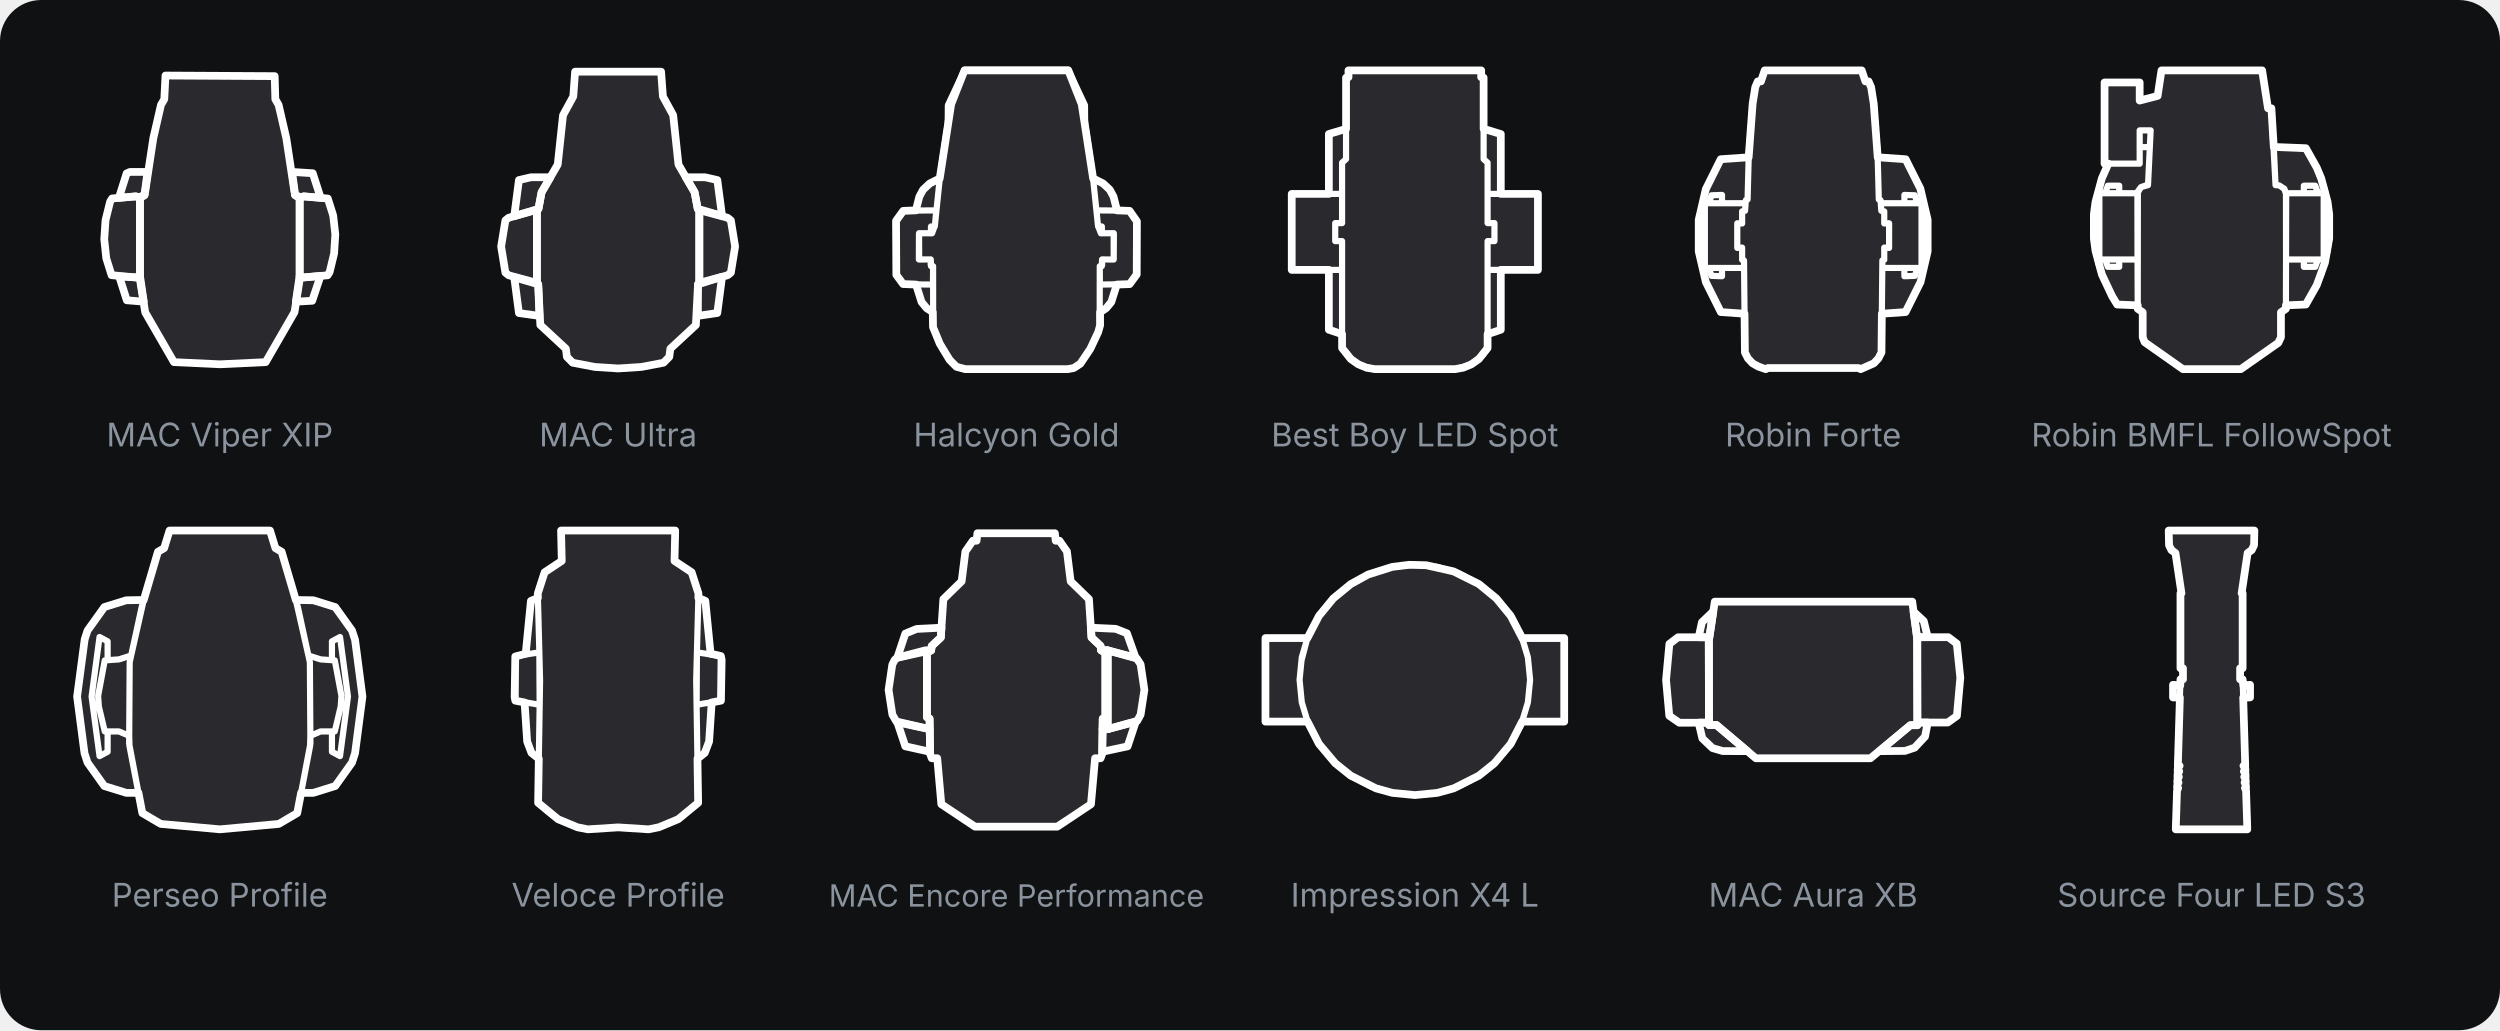
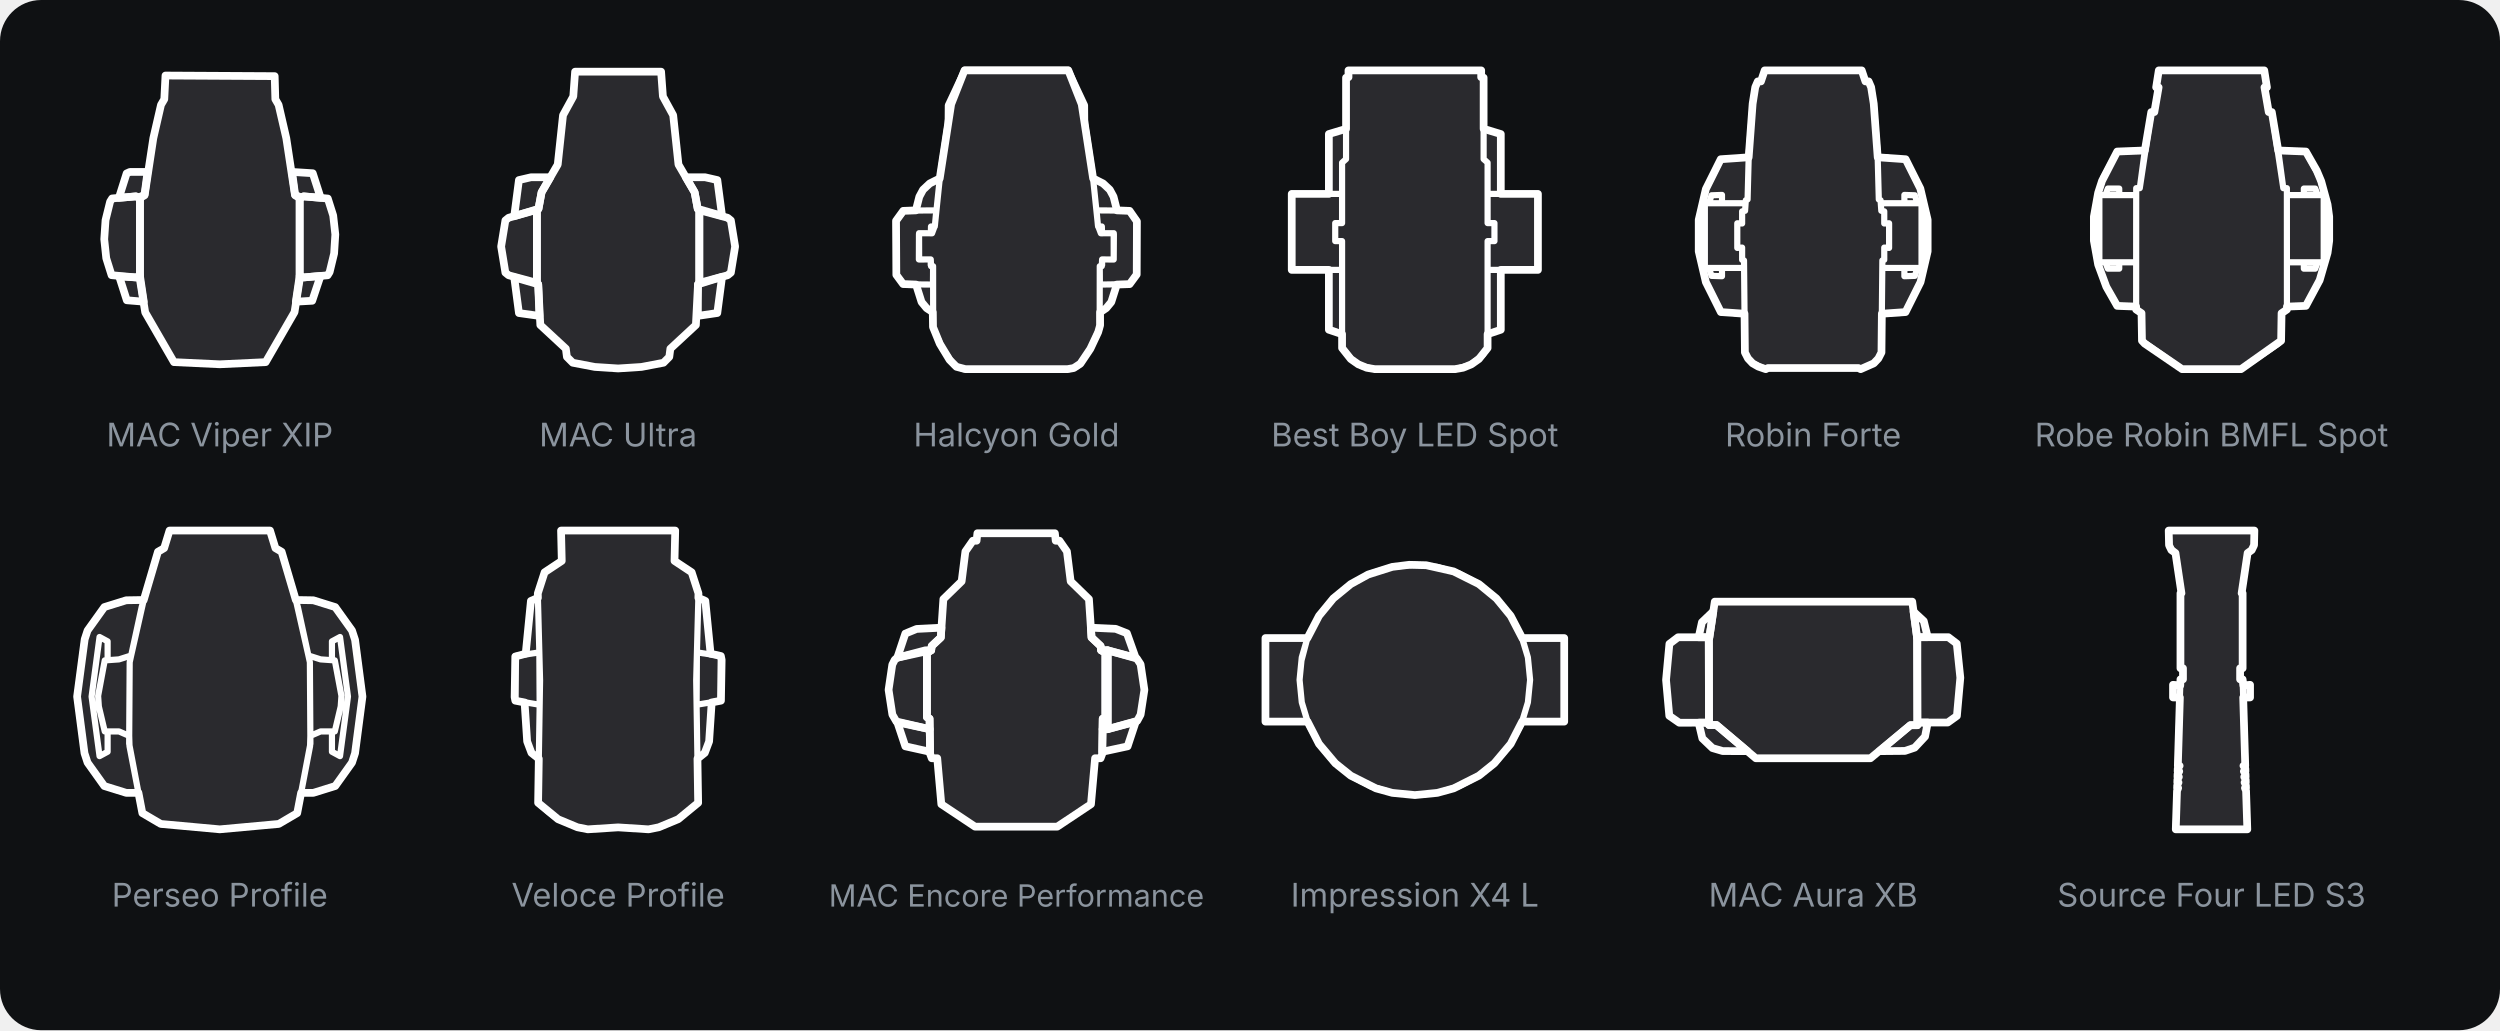
<svg xmlns="http://www.w3.org/2000/svg" width="728" height="300" viewBox="0 0 728 300">
  <rect width="728" height="300" rx="12" fill="#0f1113" />
  <g transform="translate(16 16) scale(1.5)">
    <g id="etc_symbol_base0">
      <g transform="translate(3.00 3.00) scale(0.05664)" fill="#2A2A2E" fill-rule="evenodd" stroke="none">
        <path d="M768.4 827.5 L772.7 792.7 L829.5 789.0 L857.3 704.4 L885.8 699.0 L905.0 619.5 L906.6 537.8 L885.2 442.2 L857.8 436.9 L832.5 354.4 L821.2 348.1 L759.8 348.0 L727.7 175.1 L713.6 118.1 L702.4 98.8 L700.2 19.7 L325.9 17.6 L321.8 98.8 L310.5 118.1 L296.5 175.1 L264.4 348.0 L193.3 352.5 L166.2 436.9 L140.4 439.9 L128.9 473.4 L118.2 529.7 L116.2 586.9 L122.9 643.8 L138.8 700.2 L166.7 704.4 L194.5 789.0 L251.5 792.7 L256.4 829.4 L354.9 999.9 L512.1 1007.3 L669.3 999.9 Z" />
      </g>
    </g>
    <g id="etc_symbol_outline">
      <g transform="translate(3.00 3.00) scale(0.05664)" fill="none" stroke="#FFFFFF" stroke-width="26.48" stroke-linejoin="round">
        <path d="M768.2 828.5 L785.8 717.3 L785.8 433.7 L769.4 425.8 L740.0 232.5 L713.6 118.1 L702.4 98.8 L700.2 19.7 L325.9 17.6 L321.8 98.8 L310.5 118.1 L284.2 232.5 L254.8 425.8 L238.4 433.7 L238.4 717.3 L256.4 829.4 L354.9 999.9 L512.1 1007.3 L669.3 999.9 Z" />
        <path d="M238.4 437.4 L224.4 431.8 L143.0 438.9 L136.1 449.9 L120.4 513.4 L116.0 578.7 L122.9 643.8 L141.1 701.9 L224.4 709.6 L238.4 704.0 Z" />
        <path d="M785.8 704.0 L799.6 709.6 L881.6 702.3 L888.5 691.2 L903.9 627.6 L908.0 562.4 L900.7 497.3 L882.3 439.2 L799.6 431.8 L785.8 437.4 Z" />
        <path d="M264.4 348.0 L203.7 348.1 L192.7 353.1 L166.2 436.9 L224.4 431.8 L238.4 437.4 L253.7 428.5 Z" />
        <path d="M857.7 436.5 L830.7 352.5 L759.8 348.0 L770.5 428.5 L785.8 437.4 L799.6 431.8 Z" />
        <path d="M167.2 706.2 L193.3 787.9 L251.5 792.7 L238.4 704.0 L225.4 709.6 Z" />
        <path d="M828.8 789.6 L857.3 704.4 L799.6 709.6 L785.8 704.0 L772.7 792.7 Z" />
      </g>
    </g>
  </g>
  <text x="64.0" y="130" fill="#8b949e" font-family="-apple-system,system-ui,sans-serif" font-size="9.5" text-anchor="middle">MAC Viper XIP</text>
  <g transform="translate(132 16) scale(1.5)">
    <g id="etc_symbol_base0">
      <g transform="translate(3.00 3.00) scale(0.05664)" fill="#2A2A2E" fill-rule="evenodd" stroke="none">
        <path d="M242.3 843.4 L245.3 872.7 L332.8 953.8 L335.4 979.7 L352.3 999.6 L430.4 1016.2 L521.8 1021.5 L600.1 1015.3 L670.1 1000.6 L688.2 980.3 L691.0 953.8 L778.5 872.7 L781.7 841.4 L851.9 831.6 L868.2 707.6 L898.4 693.1 L913.0 603.7 L898.4 514.2 L868.2 499.7 L852.0 375.9 L809.6 366.2 L744.2 366.4 L718.8 322.7 L700.7 153.6 L665.5 89.3 L659.3 4.4 L364.5 4.4 L358.3 89.3 L323.1 153.6 L305.0 322.7 L279.6 366.4 L214.4 366.2 L172.0 375.9 L155.8 499.7 L125.6 514.2 L111.0 603.7 L125.6 693.1 L155.7 707.6 L172.0 831.7 Z" />
      </g>
    </g>
    <g id="etc_symbol_outline">
      <g transform="translate(3.00 3.00) scale(0.05664)" fill="none" stroke="#FFFFFF" stroke-width="26.48" stroke-linejoin="round">
        <path d="M667.5 1002.0 L592.0 1016.4 L512.0 1021.6 L432.0 1016.4 L356.5 1002.0 L336.4 981.9 L332.8 953.8 L245.3 872.7 L238.1 733.2 L233.5 729.0 L233.5 477.2 L239.0 474.5 L249.6 417.8 L305.0 322.7 L323.1 153.6 L358.3 89.3 L364.5 4.4 L659.3 4.4 L665.5 89.3 L700.7 153.6 L718.8 322.7 L774.2 417.8 L784.8 474.5 L790.3 477.2 L790.3 729.0 L785.7 733.2 L778.5 872.7 L691.0 953.8 L687.4 981.9 Z" />
        <path d="M790.3 728.3 L887.3 702.2 L898.4 693.1 L913.0 603.7 L898.4 514.2 L887.3 505.1 L790.3 479.0 Z" />
        <path d="M233.5 728.3 L233.5 479.0 L229.0 479.0 L136.7 505.1 L125.6 514.2 L111.0 603.7 L125.6 693.1 L136.7 702.2 Z" />
        <path d="M868.2 498.6 L852.0 375.9 L809.6 366.2 L744.2 366.4 L774.2 417.8 L784.8 474.5 Z" />
        <path d="M279.6 366.4 L213.3 366.3 L172.0 375.9 L155.8 499.7 L239.0 474.5 L249.6 417.8 Z" />
        <path d="M785.3 841.4 L851.9 831.6 L868.2 707.6 L785.7 733.2 Z" />
        <path d="M155.8 709.0 L172.0 831.7 L242.1 841.5 L238.1 733.2 Z" />
      </g>
    </g>
  </g>
  <text x="180.0" y="130" fill="#8b949e" font-family="-apple-system,system-ui,sans-serif" font-size="9.5" text-anchor="middle">MAC Ultra</text>
  <g transform="translate(248 16) scale(1.5)">
    <g id="etc_symbol_base0">
      <g stroke="none">
        <path d="M8.674 42.690 L8.621 32.191 L10.013 30.270 L12.463 30.174 L13.136 27.520 L13.862 26.169 L15.160 24.951 L17.099 23.972 L19.319 9.567 L21.909 3.000 L42.069 3.000 L44.658 9.567 L46.878 23.972 L48.817 24.951 L50.115 26.169 L50.841 27.520 L51.515 30.174 L53.964 30.270 L55.379 32.313 L55.342 42.617 L53.964 44.489 L51.478 44.577 L50.406 47.971 L49.429 49.152 L48.229 49.955 L48.236 52.473 L47.854 53.829 L46.330 57.065 L44.398 59.940 L43.110 60.786 L41.871 61.000 L22.107 61.000 L20.348 60.542 L19.007 59.188 L17.104 56.049 L15.791 52.824 L15.748 49.955 L14.549 49.152 L13.571 47.971 L12.499 44.577 L9.987 44.474 Z" fill="#2A2A2E" fill-rule="evenodd" />
      </g>
    </g>
    <g id="etc_symbol_outline">
      <g fill="none" stroke="#FFFFFF" stroke-linejoin="round" stroke-linecap="round">
        <path d="M13.088 34.605 L15.373 34.621 L15.403 33.305 L16.137 33.310 L17.198 23.128 L18.656 13.320 L18.681 9.759 L21.916 2.861 L42.061 2.861 L45.296 9.759 L45.321 13.320 L46.780 23.128 L47.841 33.310 L48.574 33.305 L48.605 34.614 L50.889 34.605 L50.909 34.870 L50.875 39.713 L48.619 39.698 L48.560 41.011 L48.166 41.009 L48.152 52.973 L46.559 56.651 L44.398 59.940 L43.630 60.542 L42.242 61.003 L21.704 61.003 L19.928 60.269 L17.648 57.065 L15.825 52.973 L15.811 41.009 L15.417 41.011 L15.359 39.698 L13.102 39.713 ZM47.813 33.120 L47.539 30.174 L53.840 30.223 L55.324 32.114 L55.375 42.497 L53.964 44.489 L48.191 44.577 L48.167 41.106 L48.626 40.779 L48.619 39.698 L50.875 39.713 L50.867 34.613 L48.377 34.622 ZM8.598 32.313 L10.138 30.223 L16.437 30.174 L16.164 33.120 L15.609 34.623 L13.088 34.605 L13.068 34.870 L13.052 39.701 L15.359 39.698 L15.351 40.779 L15.810 41.106 L15.786 44.577 L10.095 44.524 L8.663 42.673 Z" stroke-width="1.2" />
        <path d="M8.674 42.690 L8.621 32.191 L10.013 30.270 L12.463 30.174 L13.136 27.520 L13.862 26.169 L15.160 24.951 L17.099 23.972 L19.319 9.567 L21.909 3.000 L42.069 3.000 L44.658 9.567 L46.878 23.972 L48.817 24.951 L50.115 26.169 L50.841 27.520 L51.515 30.174 L53.964 30.270 L55.379 32.313 L55.342 42.617 L53.964 44.489 L51.478 44.577 L50.406 47.971 L49.429 49.152 L48.229 49.955 L48.236 52.473 L47.854 53.829 L46.330 57.065 L44.398 59.940 L43.110 60.786 L41.871 61.000 L22.107 61.000 L20.348 60.542 L19.007 59.188 L17.104 56.049 L15.791 52.824 L15.748 49.955 L14.549 49.152 L13.571 47.971 L12.499 44.577 L9.987 44.474 Z" stroke-width="1.5" />
      </g>
    </g>
  </g>
  <text x="296.0" y="130" fill="#8b949e" font-family="-apple-system,system-ui,sans-serif" font-size="9.5" text-anchor="middle">Halcyon Gold</text>
  <g transform="translate(364 16) scale(1.5)">
    <g id="etc_symbol_base0">
      <g stroke="none">
        <path d="M45.354 14.345 L48.689 15.355 L48.689 26.976 L55.897 26.976 L55.897 41.728 L48.689 41.728 L48.689 53.348 L46.125 54.208 L46.125 56.899 L44.437 59.029 L42.966 60.066 L41.362 60.724 L39.761 61.000 L24.239 61.000 L22.638 60.724 L21.034 60.066 L19.563 59.029 L17.875 56.899 L17.875 54.208 L15.311 53.348 L15.311 41.728 L8.103 41.728 L8.103 26.976 L15.311 26.976 L15.311 15.355 L18.646 14.345 L18.646 4.415 L19.125 4.317 L19.115 3.000 L44.885 3.000 L44.875 4.317 L45.354 4.415 Z" fill="#2A2A2E" fill-rule="evenodd" />
      </g>
    </g>
    <g id="etc_symbol_outline">
      <g fill="none" stroke="#FFFFFF" stroke-linejoin="round" stroke-linecap="round">
        <path d="M17.875 36.140 L16.544 36.140 L16.544 32.643 L17.875 32.643 L17.875 20.914 L18.646 20.220 L18.646 4.415 L19.115 4.319 L19.115 3.000 L44.885 3.000 L44.885 4.319 L45.354 4.415 L45.354 20.220 L46.125 20.914 L46.125 32.643 L47.456 32.643 L47.456 36.140 L46.125 36.140 L46.125 56.899 L45.191 58.256 L42.746 60.182 L39.761 61.000 L24.239 61.000 L21.691 60.386 L19.937 59.344 L17.875 56.899 ZM17.875 36.140 L17.875 41.728 L8.103 41.728 L8.103 26.976 L17.875 26.976 L17.875 32.643 L16.544 32.643 L16.544 36.140 ZM47.456 32.643 L46.125 32.643 L46.125 26.976 L55.897 26.976 L55.897 41.728 L46.125 41.728 L46.125 36.140 L47.456 36.140 Z" stroke-width="1.2" />
        <path d="M45.354 14.345 L48.689 15.355 L48.689 26.976 L55.897 26.976 L55.897 41.728 L48.689 41.728 L48.689 53.348 L46.125 54.208 L46.125 56.899 L44.437 59.029 L42.966 60.066 L41.362 60.724 L39.761 61.000 L24.239 61.000 L22.638 60.724 L21.034 60.066 L19.563 59.029 L17.875 56.899 L17.875 54.208 L15.311 53.348 L15.311 41.728 L8.103 41.728 L8.103 26.976 L15.311 26.976 L15.311 15.355 L18.646 14.345 L18.646 4.415 L19.125 4.317 L19.115 3.000 L44.885 3.000 L44.875 4.317 L45.354 4.415 Z" stroke-width="1.5" />
      </g>
    </g>
  </g>
  <text x="412.0" y="130" fill="#8b949e" font-family="-apple-system,system-ui,sans-serif" font-size="9.5" text-anchor="middle">Best Boy LED Spot</text>
  <g transform="translate(480 16) scale(1.5)">
    <g id="etc_symbol_base0">
      <g stroke="none">
        <path d="M14.069 49.917 L11.163 44.097 L9.777 38.130 L9.777 32.005 L11.163 26.037 L14.050 20.246 L19.477 19.868 L20.246 9.468 L20.754 6.257 L21.238 5.138 L21.860 5.138 L22.577 3.000 L41.423 3.000 L42.140 5.138 L42.762 5.138 L43.246 6.257 L43.754 9.468 L44.523 19.868 L49.950 20.246 L52.802 25.939 L54.223 32.005 L54.223 38.130 L52.837 44.097 L49.931 49.917 L45.329 50.238 L45.256 57.752 L44.654 58.927 L43.763 59.869 L41.212 61.000 L40.777 60.781 L23.223 60.781 L22.788 61.000 L21.342 60.499 L20.237 59.869 L19.346 58.927 L18.744 57.752 L18.671 50.238 Z" fill="#2A2A2E" fill-rule="evenodd" />
      </g>
    </g>
    <g id="etc_symbol_outline">
      <g fill="none" stroke="#FFFFFF" stroke-linejoin="round" stroke-linecap="round">
        <path d="M17.264 37.461 L17.264 32.680 L18.204 32.718 L18.204 30.363 L18.776 30.257 L18.921 28.201 L19.263 28.055 L19.511 18.747 L20.246 9.468 L20.754 6.257 L21.238 5.138 L21.860 5.138 L22.577 3.000 L41.423 3.000 L42.140 5.138 L42.762 5.138 L43.246 6.257 L43.754 9.468 L44.489 18.747 L44.737 28.055 L45.079 28.201 L45.224 30.257 L45.796 30.363 L45.796 32.718 L46.736 32.680 L46.736 37.461 L45.796 37.397 L45.796 39.772 L45.430 39.890 L45.256 57.752 L44.654 58.927 L43.763 59.869 L41.212 61.000 L40.777 60.781 L23.223 60.781 L22.788 61.000 L20.237 59.869 L19.346 58.927 L18.744 57.752 L18.570 39.890 L18.204 39.772 L18.204 37.397 ZM18.880 28.786 L18.776 30.257 L18.204 30.363 L18.204 32.639 L17.262 32.828 L17.264 37.428 L18.204 37.399 L18.204 39.772 L18.570 39.890 L18.585 41.349 L10.968 41.349 L10.968 28.786 ZM45.120 28.786 L53.032 28.786 L53.032 41.349 L45.415 41.349 L45.430 39.890 L45.796 39.772 L45.796 37.399 L46.736 37.428 L46.738 32.828 L45.796 32.639 L45.796 30.363 L45.224 30.257 ZM44.523 19.868 L49.950 20.246 L52.802 25.939 L54.219 31.970 L54.223 38.130 L52.837 44.097 L49.931 49.917 L45.329 50.238 L45.415 41.349 L49.704 41.349 L49.704 42.958 L51.736 42.888 L52.234 41.349 L53.032 41.349 L53.273 36.576 L53.032 28.786 L52.234 28.786 L51.736 27.247 L49.704 27.176 L49.704 28.786 L45.120 28.786 L45.079 28.201 L44.737 28.055 ZM14.069 49.917 L11.163 44.097 L9.777 38.130 L9.777 32.005 L11.163 26.037 L14.050 20.246 L19.477 19.868 L19.263 28.055 L18.921 28.201 L18.880 28.786 L14.296 28.786 L14.296 27.176 L12.264 27.247 L11.766 28.786 L10.968 28.786 L10.727 33.558 L10.968 41.349 L11.766 41.349 L12.264 42.888 L14.296 42.958 L14.296 41.349 L18.585 41.349 L18.671 50.238 Z" stroke-width="1.2" />
        <path d="M14.069 49.917 L11.163 44.097 L9.777 38.130 L9.777 32.005 L11.163 26.037 L14.050 20.246 L19.477 19.868 L20.246 9.468 L20.754 6.257 L21.238 5.138 L21.860 5.138 L22.577 3.000 L41.423 3.000 L42.140 5.138 L42.762 5.138 L43.246 6.257 L43.754 9.468 L44.523 19.868 L49.950 20.246 L52.802 25.939 L54.223 32.005 L54.223 38.130 L52.837 44.097 L49.931 49.917 L45.329 50.238 L45.256 57.752 L44.654 58.927 L43.763 59.869 L41.212 61.000 L40.777 60.781 L23.223 60.781 L22.788 61.000 L21.342 60.499 L20.237 59.869 L19.346 58.927 L18.744 57.752 L18.671 50.238 Z" stroke-width="1.5" />
      </g>
    </g>
  </g>
  <text x="528.0" y="130" fill="#8b949e" font-family="-apple-system,system-ui,sans-serif" font-size="9.5" text-anchor="middle">Robin Forte</text>
  <g transform="translate(596 16) scale(1.5)">
    <g id="etc_symbol_base0">
      <g stroke="none">
-         <path d="M9.469 28.551 L10.711 23.947 L11.971 21.104 L11.232 21.104 L11.232 5.341 L18.049 5.341 L18.049 8.855 L21.535 7.949 L22.281 3.001 L41.821 3.000 L42.959 10.351 L43.618 10.355 L44.082 17.860 L50.313 18.106 L52.425 21.864 L53.289 23.947 L54.525 28.520 L54.843 30.917 L54.843 35.645 L54.011 40.340 L52.425 44.698 L50.303 48.454 L46.441 48.606 L46.440 49.285 L45.476 49.957 L45.476 54.802 L44.960 55.889 L37.667 61.000 L26.446 61.000 L19.006 55.758 L18.637 54.802 L18.637 49.957 L17.673 49.285 L17.671 48.610 L13.685 48.454 L12.717 46.889 L10.711 42.615 L9.469 38.011 L9.157 35.645 L9.157 30.917 Z" fill="#2A2A2E" fill-rule="evenodd" />
+         <path d="M10.743 24.432 L13.687 18.752 L19.052 18.543 L20.299 11.090 L20.897 11.086 L21.725 6.286 L21.246 6.286 L21.763 3.000 L42.237 3.000 L42.754 6.286 L42.275 6.286 L43.103 11.086 L43.701 11.090 L44.948 18.543 L50.313 18.752 L52.425 22.462 L53.289 24.519 L54.525 29.034 L54.843 31.400 L54.843 36.069 L54.531 38.404 L52.989 43.730 L50.315 48.714 L46.637 48.857 L46.637 49.427 L45.593 50.138 L45.505 55.482 L37.716 61.000 L26.284 61.000 L19.031 56.050 L18.495 55.482 L18.407 50.138 L17.363 49.427 L17.363 48.857 L13.685 48.714 L11.575 45.006 L9.989 40.704 L9.157 36.069 L9.157 31.400 L9.989 26.765 Z" fill="#2A2A2E" fill-rule="evenodd" />
      </g>
    </g>
    <g id="etc_symbol_outline">
      <g fill="none" stroke="#FFFFFF" stroke-linejoin="round" stroke-linecap="round">
-         <path d="M17.697 26.483 L18.296 25.664 L19.671 25.178 L20.179 14.643 L18.049 14.643 L18.049 21.104 L11.232 21.104 L11.232 5.341 L18.049 5.341 L18.049 8.855 L21.535 7.949 L22.281 3.001 L41.821 3.000 L42.959 10.351 L43.618 10.355 L44.422 25.273 L45.130 25.325 L46.138 25.985 L46.491 27.105 L46.440 49.285 L45.476 49.957 L45.476 54.802 L45.107 55.758 L37.667 61.000 L26.446 61.000 L19.006 55.758 L18.637 54.802 L18.637 49.957 L17.673 49.285 ZM10.224 26.847 L17.610 26.847 L17.634 39.712 L10.224 39.712 ZM46.449 26.847 L53.776 26.847 L53.776 39.712 L46.462 39.712 ZM45.130 25.325 L44.422 25.273 L44.082 17.860 L50.313 18.106 L52.425 21.864 L54.011 26.222 L54.843 30.917 L54.843 35.645 L54.525 38.042 L53.289 42.615 L52.425 44.698 L50.303 48.454 L46.441 48.606 L46.462 39.712 L49.921 39.712 L49.921 41.134 L52.133 41.134 L52.656 39.712 L53.776 39.712 L53.776 26.847 L52.669 26.847 L52.133 25.386 L49.921 25.386 L49.921 26.847 L46.449 26.847 L46.143 26.001 ZM9.475 28.520 L10.711 23.947 L11.971 21.104 L18.049 21.104 L18.049 17.934 L20.024 17.856 L19.666 25.269 L18.296 25.664 L17.610 26.847 L14.079 26.847 L14.079 25.386 L11.867 25.386 L11.331 26.847 L10.224 26.847 L10.224 39.712 L11.344 39.712 L11.867 41.134 L14.079 41.134 L14.079 39.712 L17.634 39.712 L17.671 48.610 L13.685 48.454 L11.073 43.562 L9.989 40.340 L9.157 35.645 L9.157 30.917 Z" stroke-width="1.2" />
-         <path d="M9.469 28.551 L10.711 23.947 L11.971 21.104 L11.232 21.104 L11.232 5.341 L18.049 5.341 L18.049 8.855 L21.535 7.949 L22.281 3.001 L41.821 3.000 L42.959 10.351 L43.618 10.355 L44.082 17.860 L50.313 18.106 L52.425 21.864 L53.289 23.947 L54.525 28.520 L54.843 30.917 L54.843 35.645 L54.011 40.340 L52.425 44.698 L50.303 48.454 L46.441 48.606 L46.440 49.285 L45.476 49.957 L45.476 54.802 L44.960 55.889 L37.667 61.000 L26.446 61.000 L19.006 55.758 L18.637 54.802 L18.637 49.957 L17.673 49.285 L17.671 48.610 L13.685 48.454 L12.717 46.889 L10.711 42.615 L9.469 38.011 L9.157 35.645 L9.157 30.917 Z" stroke-width="1.5" />
+         <path d="M17.374 25.864 L18.068 25.862 L20.299 11.090 L20.896 11.090 L21.725 6.286 L21.246 6.286 L21.763 3.000 L42.237 3.000 L42.754 6.286 L42.275 6.286 L43.104 11.090 L43.701 11.090 L45.932 25.862 L46.626 25.864 L46.637 49.427 L45.593 50.138 L45.505 55.482 L44.969 56.050 L37.716 61.000 L26.284 61.000 L18.495 55.482 L18.407 50.138 L17.363 49.427 ZM17.373 27.207 L17.367 40.258 L10.224 40.258 L10.224 27.207 ZM53.776 40.258 L46.633 40.258 L46.627 27.207 L53.776 27.207 ZM44.948 18.543 L50.313 18.752 L52.927 23.584 L54.531 29.064 L54.843 31.400 L54.843 36.069 L54.525 38.435 L52.927 43.884 L50.315 48.714 L46.637 48.857 L46.633 40.258 L49.921 40.258 L49.921 41.488 L52.133 41.488 L52.597 40.258 L53.776 40.258 L53.776 27.207 L52.610 27.207 L52.133 25.940 L49.921 25.940 L49.921 27.207 L46.627 27.207 L46.626 25.864 L45.932 25.864 ZM11.011 23.739 L13.687 18.752 L19.052 18.543 L18.068 25.864 L17.374 25.864 L17.373 27.207 L14.079 27.207 L14.079 25.940 L11.867 25.940 L11.390 27.207 L10.224 27.207 L10.224 40.258 L11.403 40.258 L11.867 41.488 L14.079 41.488 L14.079 40.258 L17.367 40.258 L17.363 48.857 L13.685 48.714 L11.575 45.006 L9.989 40.704 L9.157 36.069 L9.157 31.400 L9.989 26.765 Z" stroke-width="1.2" />
+         <path d="M10.743 24.432 L13.687 18.752 L19.052 18.543 L20.299 11.090 L20.897 11.086 L21.725 6.286 L21.246 6.286 L21.763 3.000 L42.237 3.000 L42.754 6.286 L42.275 6.286 L43.103 11.086 L43.701 11.090 L44.948 18.543 L50.313 18.752 L52.425 22.462 L53.289 24.519 L54.525 29.034 L54.843 31.400 L54.843 36.069 L54.531 38.404 L52.989 43.730 L50.315 48.714 L46.637 48.857 L46.637 49.427 L45.593 50.138 L45.505 55.482 L37.716 61.000 L26.284 61.000 L19.031 56.050 L18.495 55.482 L18.407 50.138 L17.363 49.427 L17.363 48.857 L13.685 48.714 L11.575 45.006 L9.989 40.704 L9.157 36.069 L9.157 31.400 L9.989 26.765 Z" stroke-width="1.5" />
      </g>
    </g>
  </g>
-   <text x="644.0" y="130" fill="#8b949e" font-family="-apple-system,system-ui,sans-serif" font-size="9.4" text-anchor="middle">Robin BMFL FollowSpot</text>
+   <text x="644.0" y="130" fill="#8b949e" font-family="-apple-system,system-ui,sans-serif" font-size="9.5" text-anchor="middle">Robe Robin BMFL Spot</text>
  <g transform="translate(16 150) scale(1.5)">
    <g id="etc_symbol_base0">
      <g stroke="none">
        <path d="M5.775 24.107 L6.331 22.403 L9.590 17.854 L13.840 16.532 L17.239 16.477 L19.993 7.121 L21.199 6.412 L22.246 3.000 L41.754 3.000 L42.801 6.412 L44.007 7.121 L46.761 16.477 L50.160 16.532 L54.410 17.854 L57.669 22.403 L58.263 24.223 L59.698 35.225 L58.263 46.226 L57.669 48.047 L54.417 52.594 L50.160 53.918 L47.789 53.918 L47.034 57.849 L43.454 59.953 L32.000 61.000 L20.546 59.953 L16.966 57.849 L16.211 53.918 L13.840 53.918 L9.583 52.594 L6.331 48.047 L5.737 46.226 L4.302 35.225 Z" fill="#2A2A2E" fill-rule="evenodd" />
      </g>
    </g>
    <g id="etc_symbol_outline">
      <g fill="none" stroke="#FFFFFF" stroke-linejoin="round" stroke-linecap="round">
        <path d="M14.509 28.574 L16.851 17.793 L19.993 7.121 L21.199 6.412 L22.246 3.000 L41.754 3.000 L42.801 6.412 L44.007 7.121 L47.149 17.793 L49.491 28.574 L49.594 44.362 L47.034 57.849 L43.454 59.953 L32.000 61.000 L20.546 59.953 L16.966 57.849 L14.406 44.362 ZM49.584 42.857 L49.491 28.574 L49.205 27.257 L51.578 28.010 L54.332 28.203 L55.619 35.097 L55.478 37.152 L54.332 41.991 L51.579 41.991 ZM8.381 35.097 L9.668 28.203 L12.422 28.010 L14.795 27.257 L14.509 28.574 L14.416 42.857 L12.421 41.991 L9.668 41.991 L8.522 37.152 ZM6.331 22.403 L9.590 17.854 L13.840 16.532 L17.239 16.477 L14.795 27.257 L12.422 28.010 L10.225 28.164 L10.225 24.511 L8.657 23.663 L7.115 35.225 L8.657 46.787 L10.225 45.939 L10.225 41.991 L12.421 41.991 L14.416 42.857 L14.477 44.886 L16.211 53.918 L13.840 53.918 L9.583 52.594 L6.331 48.047 L5.737 46.226 L4.302 35.225 L5.737 24.223 ZM46.761 16.477 L50.160 16.532 L54.410 17.854 L57.669 22.403 L58.263 24.223 L59.698 35.225 L58.263 46.226 L57.669 48.047 L54.417 52.594 L50.160 53.918 L47.789 53.918 L49.523 44.886 L49.584 42.857 L51.579 41.991 L53.775 41.991 L53.775 45.939 L55.343 46.788 L56.885 35.225 L55.343 23.663 L53.775 24.511 L53.775 28.164 L51.578 28.010 L49.205 27.257 Z" stroke-width="1.2" />
        <path d="M5.775 24.107 L6.331 22.403 L9.590 17.854 L13.840 16.532 L17.239 16.477 L19.993 7.121 L21.199 6.412 L22.246 3.000 L41.754 3.000 L42.801 6.412 L44.007 7.121 L46.761 16.477 L50.160 16.532 L54.410 17.854 L57.669 22.403 L58.263 24.223 L59.698 35.225 L58.263 46.226 L57.669 48.047 L54.417 52.594 L50.160 53.918 L47.789 53.918 L47.034 57.849 L43.454 59.953 L32.000 61.000 L20.546 59.953 L16.966 57.849 L16.211 53.918 L13.840 53.918 L9.583 52.594 L6.331 48.047 L5.737 46.226 L4.302 35.225 Z" stroke-width="1.5" />
      </g>
    </g>
  </g>
  <text x="64.0" y="264" fill="#8b949e" font-family="-apple-system,system-ui,sans-serif" font-size="9.5" text-anchor="middle">Perseo Profile</text>
  <g transform="translate(132 150) scale(1.5)">
    <g id="etc_symbol_base0">
      <g stroke="none">
        <path d="M16.404 15.202 L17.726 11.101 L21.055 8.892 L20.918 3.000 L43.082 3.000 L42.945 8.892 L46.274 11.101 L47.596 15.202 L47.574 16.055 L48.931 16.657 L49.945 26.908 L51.946 27.356 L52.096 28.105 L51.960 36.024 L50.161 36.371 L49.664 43.933 L48.827 46.155 L47.399 47.299 L47.535 55.851 L43.662 59.036 L39.897 60.604 L37.893 61.000 L32.000 60.621 L26.107 61.000 L24.103 60.604 L20.338 59.036 L16.465 55.851 L16.601 47.299 L15.173 46.155 L14.336 43.933 L13.839 36.371 L12.040 36.024 L11.904 35.343 L12.032 27.454 L14.055 26.908 L15.069 16.657 L16.426 16.055 Z" fill="#2A2A2E" fill-rule="evenodd" />
      </g>
    </g>
    <g id="etc_symbol_outline">
      <g fill="none" stroke="#FFFFFF" stroke-linejoin="round" stroke-linecap="round">
        <path d="M16.465 55.851 L16.846 32.084 L16.404 15.202 L17.726 11.101 L21.055 8.892 L20.918 3.000 L43.082 3.000 L42.945 8.892 L46.274 11.101 L47.596 15.202 L47.154 32.084 L47.535 55.851 L43.662 59.036 L39.897 60.604 L37.893 61.000 L32.000 60.621 L26.107 61.000 L24.103 60.604 L20.338 59.036 L18.518 57.652 ZM12.051 27.357 L16.704 26.647 L16.762 36.816 L12.040 36.024 ZM47.238 36.816 L47.296 26.646 L51.949 27.357 L51.960 36.024 Z" stroke-width="1.2" />
        <path d="M16.404 15.202 L17.726 11.101 L21.055 8.892 L20.918 3.000 L43.082 3.000 L42.945 8.892 L46.274 11.101 L47.596 15.202 L47.574 16.055 L48.931 16.657 L49.945 26.908 L51.946 27.356 L52.096 28.105 L51.960 36.024 L50.161 36.371 L49.664 43.933 L48.827 46.155 L47.399 47.299 L47.535 55.851 L43.662 59.036 L39.897 60.604 L37.893 61.000 L32.000 60.621 L26.107 61.000 L24.103 60.604 L20.338 59.036 L16.465 55.851 L16.601 47.299 L15.173 46.155 L14.336 43.933 L13.839 36.371 L12.040 36.024 L11.904 35.343 L12.032 27.454 L14.055 26.908 L15.069 16.657 L16.426 16.055 Z" stroke-width="1.5" />
      </g>
    </g>
  </g>
  <text x="180.0" y="264" fill="#8b949e" font-family="-apple-system,system-ui,sans-serif" font-size="9.5" text-anchor="middle">Veloce Profile</text>
  <g transform="translate(248 150) scale(1.5)">
    <g id="etc_symbol_base0">
      <g transform="translate(3.00 3.00) scale(0.05664)" fill="#2A2A2E" fill-rule="evenodd" stroke="none">
        <path d="M800.3 780.4 L805.9 758.3 L892.9 739.5 L920.8 655.1 L937.7 629.7 L950.4 546.0 L938.2 462.4 L920.4 435.9 L892.9 353.1 L852.5 336.9 L767.0 332.9 L760.4 235.0 L697.7 174.0 L684.9 71.5 L659.3 34.8 L646.4 34.8 L643.7 9.2 L378.0 9.2 L375.3 34.8 L362.5 34.8 L336.9 71.5 L324.0 174.0 L261.4 235.0 L254.8 332.9 L171.4 336.9 L131.0 353.1 L103.5 435.8 L87.4 455.7 L73.6 545.9 L85.8 627.0 L103.1 655.1 L131.0 739.5 L215.9 758.3 L221.5 780.4 L240.4 780.4 L254.4 937.9 L369.8 1014.8 L651.9 1014.8 L767.3 937.9 L781.4 780.4 Z" />
      </g>
    </g>
    <g id="etc_symbol_outline">
      <g transform="translate(3.00 3.00) scale(0.05664)" fill="none" stroke="#FFFFFF" stroke-width="26.48" stroke-linejoin="round">
        <path d="M767.3 937.9 L781.4 780.4 L800.3 780.4 L805.8 765.7 L807.6 644.8 L816.8 639.7 L816.8 419.5 L802.1 410.3 L800.3 395.7 L769.2 366.4 L760.4 235.0 L697.7 174.0 L684.9 71.5 L659.3 34.8 L646.4 34.8 L643.7 9.2 L378.0 9.2 L375.3 34.8 L362.5 34.8 L336.9 71.5 L324.0 174.0 L261.4 235.0 L252.6 366.4 L221.5 395.7 L219.6 410.3 L205.0 419.5 L205.0 639.7 L214.1 644.8 L216.0 765.7 L221.5 780.4 L240.4 780.4 L254.4 937.9 L369.8 1014.8 L651.9 1014.8 Z" />
        <path d="M219.4 410.4 L102.9 436.0 L94.7 443.0 L86.3 459.6 L73.6 545.9 L86.6 630.8 L100.2 654.3 L214.7 680.8 L214.1 644.8 L205.0 639.7 L205.0 419.5 Z" />
        <path d="M824.1 410.4 L824.1 455.5 L824.1 680.8 L925.8 652.3 L937.4 630.9 L950.4 546.0 L937.4 458.4 L924.4 438.5 Z" />
        <path d="M824.0 680.8 L824.0 410.4 L802.3 410.4 L816.8 419.5 L816.8 639.7 L807.6 644.8 L807.1 680.8 Z" />
        <path d="M890.5 352.0 L851.9 336.8 L767.0 332.9 L769.2 366.4 L800.3 395.7 L802.1 410.3 L824.0 410.4 L824.0 680.8 L807.1 680.8 L805.9 758.3 L892.9 739.5 L920.8 655.1 L824.1 680.8 L824.1 410.4 L920.4 435.9 Z" />
        <path d="M254.8 332.9 L169.7 337.2 L131.0 353.1 L103.5 435.8 L199.9 410.4 L219.6 410.3 L221.5 395.7 L252.6 366.4 Z" />
        <path d="M103.6 657.1 L131.0 739.5 L215.9 758.3 L214.7 680.8 Z" />
      </g>
    </g>
  </g>
  <text x="296.0" y="264" fill="#8b949e" font-family="-apple-system,system-ui,sans-serif" font-size="8.9" text-anchor="middle">MAC Encore Performance</text>
  <g transform="translate(364 150) scale(1.5)">
    <g id="etc_symbol_base0">
      <g stroke="none">
        <path d="M11.148 23.871 L13.391 19.561 L16.172 16.172 L19.561 13.390 L22.923 11.540 L27.622 10.051 L30.888 9.648 L34.207 9.729 L39.519 10.928 L44.439 13.390 L47.828 16.172 L50.609 19.561 L52.852 23.871 L61.000 23.871 L61.000 40.088 L52.828 40.088 L50.609 44.412 L47.435 48.185 L44.439 50.583 L39.549 53.045 L36.378 53.922 L32.015 54.352 L27.622 53.922 L24.451 53.045 L19.561 50.583 L16.565 48.185 L13.391 44.412 L11.172 40.088 L3.000 40.088 L3.000 23.871 Z" fill="#2A2A2E" fill-rule="evenodd" />
      </g>
    </g>
    <g id="etc_symbol_outline">
      <g fill="none" stroke="#FFFFFF" stroke-linejoin="round" stroke-linecap="round">
        <path d="M9.993 28.224 L11.121 23.937 L13.391 19.561 L16.172 16.172 L19.561 13.390 L23.427 11.323 L27.622 10.051 L32.000 9.621 L36.378 10.051 L40.573 11.323 L44.439 13.390 L47.828 16.172 L50.609 19.561 L52.675 23.428 L53.948 27.623 L54.377 31.987 L53.948 36.350 L52.675 40.545 L50.609 44.412 L47.828 47.801 L44.439 50.583 L40.573 52.650 L36.378 53.922 L32.015 54.352 L27.622 53.922 L23.427 52.650 L19.561 50.583 L16.172 47.801 L13.391 44.412 L11.325 40.545 L10.052 36.350 L9.623 31.987 ZM61.000 23.871 L61.000 40.088 L52.828 40.088 L53.948 36.350 L54.377 31.987 L53.948 27.623 L52.852 23.871 ZM3.000 40.088 L3.000 23.871 L11.148 23.871 L10.052 27.623 L9.623 31.987 L10.052 36.350 L11.172 40.088 Z" stroke-width="1.2" />
        <path d="M11.148 23.871 L13.391 19.561 L16.172 16.172 L19.561 13.390 L22.923 11.540 L27.622 10.051 L30.888 9.648 L34.207 9.729 L39.519 10.928 L44.439 13.390 L47.828 16.172 L50.609 19.561 L52.852 23.871 L61.000 23.871 L61.000 40.088 L52.828 40.088 L50.609 44.412 L47.435 48.185 L44.439 50.583 L39.549 53.045 L36.378 53.922 L32.015 54.352 L27.622 53.922 L24.451 53.045 L19.561 50.583 L16.565 48.185 L13.391 44.412 L11.172 40.088 L3.000 40.088 L3.000 23.871 Z" stroke-width="1.5" />
      </g>
    </g>
  </g>
  <text x="412.0" y="264" fill="#8b949e" font-family="-apple-system,system-ui,sans-serif" font-size="9.5" text-anchor="middle">Impression X4 L</text>
  <g transform="translate(480 150) scale(1.5)">
    <g id="etc_symbol_base0">
      <g transform="translate(3.00 3.00) scale(0.05664)" fill="#2A2A2E" fill-rule="evenodd" stroke="none">
        <path d="M904.6 365.4 L891.1 310.3 L856.1 277.9 L851.5 243.6 L174.7 243.6 L169.6 277.1 L144.7 295.3 L127.4 320.7 L119.4 365.8 L48.8 365.8 L19.2 388.3 L7.7 512.1 L18.8 634.9 L53.0 658.6 L119.4 658.5 L131.4 711.2 L169.4 746.9 L201.9 755.8 L286.5 756.1 L315.3 780.4 L708.3 780.4 L737.7 756.1 L843.7 751.4 L869.5 737.6 L889.5 716.2 L901.6 689.5 L904.6 658.0 L973.2 657.9 L1004.6 635.3 L1016.3 504.5 L1004.1 387.4 L975.2 365.4 Z" />
      </g>
    </g>
    <g id="etc_symbol_outline">
      <g transform="translate(3.00 3.00) scale(0.05664)" fill="none" stroke="#FFFFFF" stroke-width="26.48" stroke-linejoin="round">
        <path d="M180.3 666.4 L315.3 780.4 L708.3 780.4 L845.1 667.2 L869.1 667.1 L869.1 374.0 L851.5 243.6 L174.7 243.6 L154.9 374.4 L154.9 666.5 Z" />
        <path d="M153.8 365.8 L48.8 365.8 L19.2 388.3 L7.7 512.1 L18.8 634.9 L53.0 658.6 L154.9 658.5 Z" />
        <path d="M1004.6 635.3 L1016.3 504.5 L1004.1 387.4 L975.2 365.4 L867.9 365.5 L869.1 658.0 L973.2 657.9 Z" />
        <path d="M119.4 658.5 L132.1 712.4 L166.8 745.5 L201.9 755.8 L286.5 756.1 L180.3 666.4 L154.9 666.5 L154.9 658.5 Z" />
        <path d="M739.1 756.1 L826.5 755.3 L859.8 744.1 L895.4 706.0 L904.6 658.0 L869.1 658.0 L869.1 667.1 L845.1 667.2 Z" />
        <path d="M169.5 277.2 L130.7 314.1 L119.4 365.8 L156.2 365.8 Z" />
        <path d="M904.6 365.4 L891.1 310.3 L856.1 277.9 L867.9 365.5 Z" />
      </g>
    </g>
  </g>
  <text x="528.0" y="264" fill="#8b949e" font-family="-apple-system,system-ui,sans-serif" font-size="9.5" text-anchor="middle">MAC Aura XB</text>
  <g transform="translate(596 150) scale(1.5)">
    <g id="etc_symbol_base0">
      <g stroke="none">
        <path d="M38.185 33.060 L39.478 32.945 L39.478 35.397 L38.144 35.411 L38.543 48.665 L38.196 48.666 L38.561 49.204 L38.579 49.743 L38.271 49.745 L38.596 50.283 L38.614 50.822 L38.343 50.823 L38.632 51.361 L38.649 51.900 L38.413 51.901 L38.667 52.439 L38.685 52.979 L38.481 52.980 L38.702 53.518 L38.945 61.000 L25.055 61.000 L25.298 53.518 L25.519 52.980 L25.315 52.979 L25.333 52.439 L25.587 51.901 L25.351 51.900 L25.368 51.361 L25.657 50.823 L25.386 50.822 L25.404 50.283 L25.729 49.745 L25.421 49.743 L25.439 49.204 L25.804 48.666 L25.457 48.665 L25.856 35.411 L24.522 35.397 L24.522 32.945 L25.929 33.061 L25.966 31.884 L26.456 31.882 L26.456 29.729 L25.966 29.727 L25.966 15.170 L26.160 15.169 L24.996 7.362 L24.199 6.788 L23.746 5.837 L23.684 3.000 L40.316 3.000 L40.254 5.837 L39.801 6.788 L39.004 7.362 L37.840 15.169 L38.034 15.170 L38.034 29.727 L37.544 29.729 L37.544 31.882 L38.034 31.884 Z" fill="#2A2A2E" fill-rule="evenodd" />
      </g>
    </g>
    <g id="etc_symbol_outline">
      <g fill="none" stroke="#FFFFFF" stroke-linejoin="round" stroke-linecap="round">
        <path d="M25.005 7.425 L23.845 6.173 L23.684 3.000 L40.316 3.000 L40.254 5.837 L39.801 6.788 L38.995 7.425 L37.840 15.169 L38.034 15.170 L38.034 29.727 L37.544 29.729 L37.544 31.881 L38.034 31.884 L38.945 61.000 L25.055 61.000 L25.966 31.884 L26.456 31.881 L26.456 29.729 L25.966 29.727 L25.966 15.170 L26.160 15.169 Z" stroke-width="1.2" />
        <path d="M38.185 33.060 L39.478 32.945 L39.478 35.397 L38.144 35.411 L38.543 48.665 L38.196 48.666 L38.561 49.204 L38.579 49.743 L38.271 49.745 L38.596 50.283 L38.614 50.822 L38.343 50.823 L38.632 51.361 L38.649 51.900 L38.413 51.901 L38.667 52.439 L38.685 52.979 L38.481 52.980 L38.702 53.518 L38.945 61.000 L25.055 61.000 L25.298 53.518 L25.519 52.980 L25.315 52.979 L25.333 52.439 L25.587 51.901 L25.351 51.900 L25.368 51.361 L25.657 50.823 L25.386 50.822 L25.404 50.283 L25.729 49.745 L25.421 49.743 L25.439 49.204 L25.804 48.666 L25.457 48.665 L25.856 35.411 L24.522 35.397 L24.522 32.945 L25.929 33.061 L25.966 31.884 L26.456 31.882 L26.456 29.729 L25.966 29.727 L25.966 15.170 L26.160 15.169 L24.996 7.362 L24.199 6.788 L23.746 5.837 L23.684 3.000 L40.316 3.000 L40.254 5.837 L39.801 6.788 L39.004 7.362 L37.840 15.169 L38.034 15.170 L38.034 29.727 L37.544 29.729 L37.544 31.882 L38.034 31.884 Z" stroke-width="1.5" />
      </g>
    </g>
  </g>
  <text x="644.0" y="264" fill="#8b949e" font-family="-apple-system,system-ui,sans-serif" font-size="9.5" text-anchor="middle">Source Four LED S3</text>
</svg>
